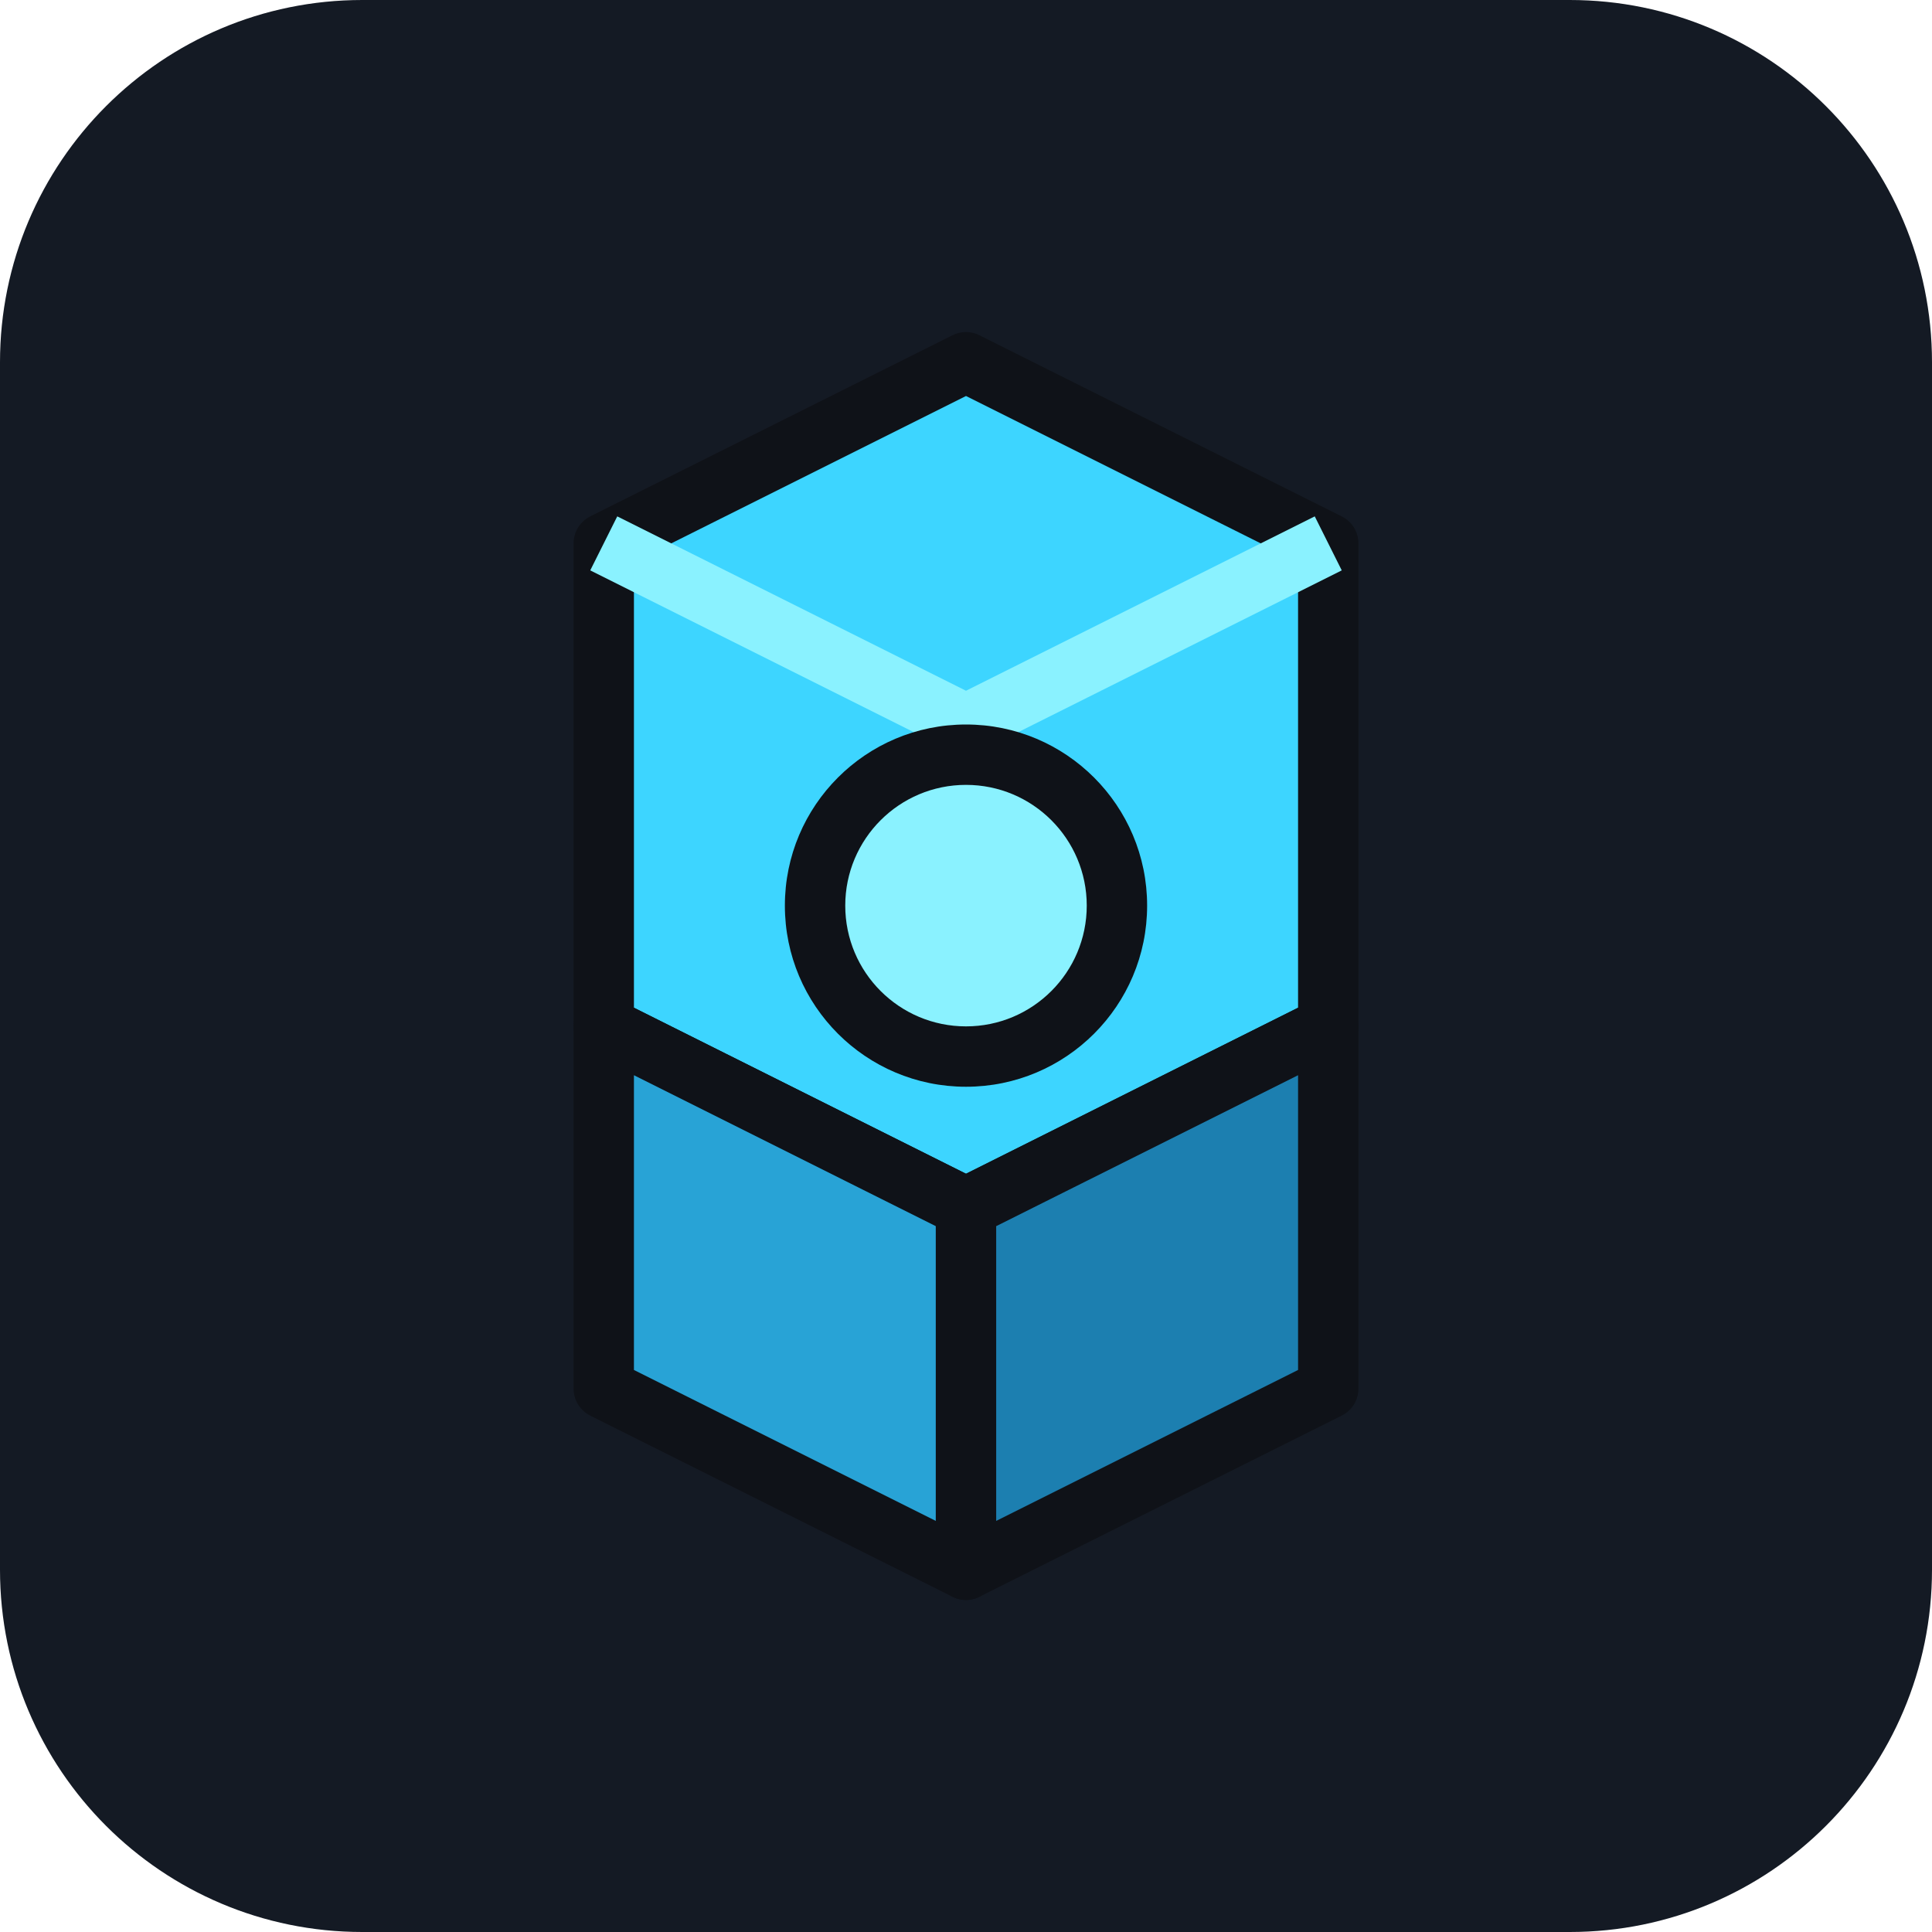
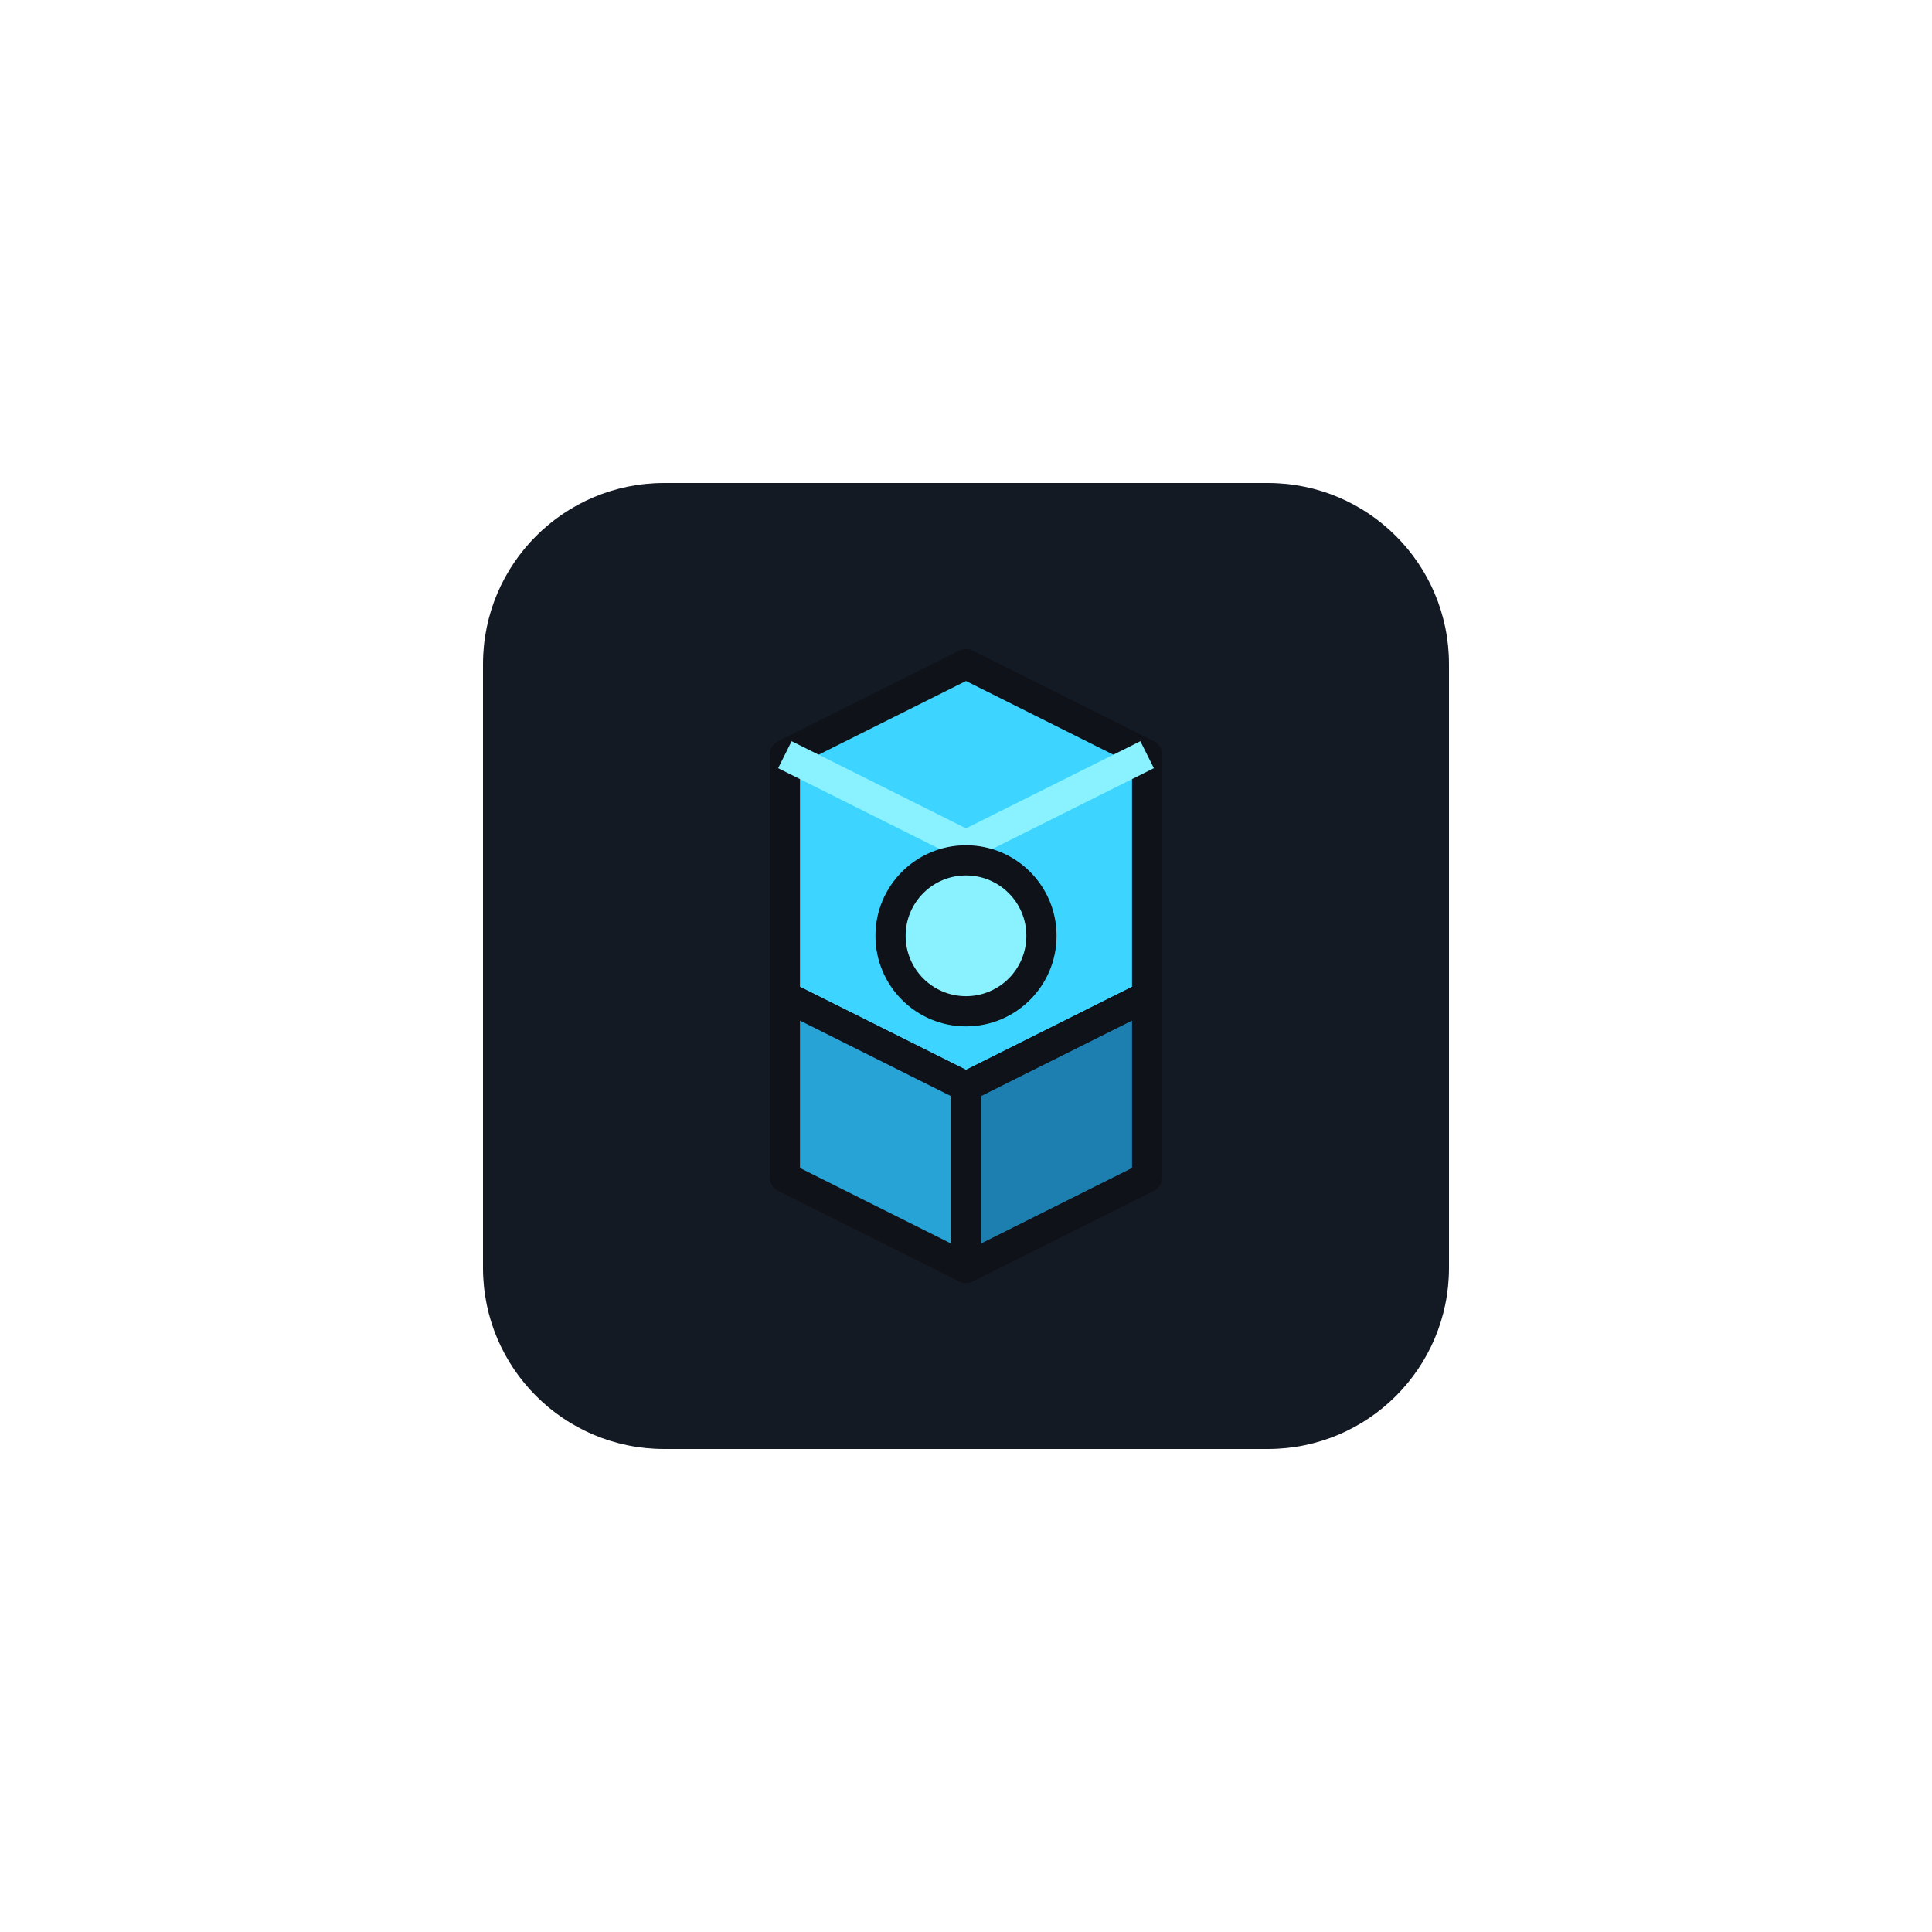
<svg xmlns="http://www.w3.org/2000/svg" viewBox="0 0 64 64">
-   <rect width="64" height="64" rx="12" fill="#141a24" />
-   <g stroke="#0f1218" stroke-width="2" stroke-linejoin="round">
-     <path d="M20 18l12-6 12 6v16l-12 6-12-6z" fill="#3dd5ff" />
-     <path d="M20 34l12 6v12l-12-6z" fill="#28a3d6" />
-     <path d="M44 34l-12 6v12l12-6z" fill="#1c7fb0" />
-     <path d="M20 18l12 6 12-6" fill="none" stroke="#8af2ff" />
+   <g transform="translate(16 16) scale(0.5)">
+     <rect width="64" height="64" rx="12" fill="#141a24" />
+     <g stroke="#0f1218" stroke-width="2" stroke-linejoin="round">
+       <path d="M20 18l12-6 12 6v16l-12 6-12-6z" fill="#3dd5ff" />
+       <path d="M20 34l12 6v12l-12-6z" fill="#28a3d6" />
+       <path d="M44 34l-12 6v12l12-6z" fill="#1c7fb0" />
+       <path d="M20 18l12 6 12-6" fill="none" stroke="#8af2ff" />
+     </g>
+     <circle cx="32" cy="30" r="6" fill="#0f1218" />
+     <circle cx="32" cy="30" r="4" fill="#8af2ff" />
  </g>
-   <circle cx="32" cy="30" r="6" fill="#0f1218" />
-   <circle cx="32" cy="30" r="4" fill="#8af2ff" />
</svg>
